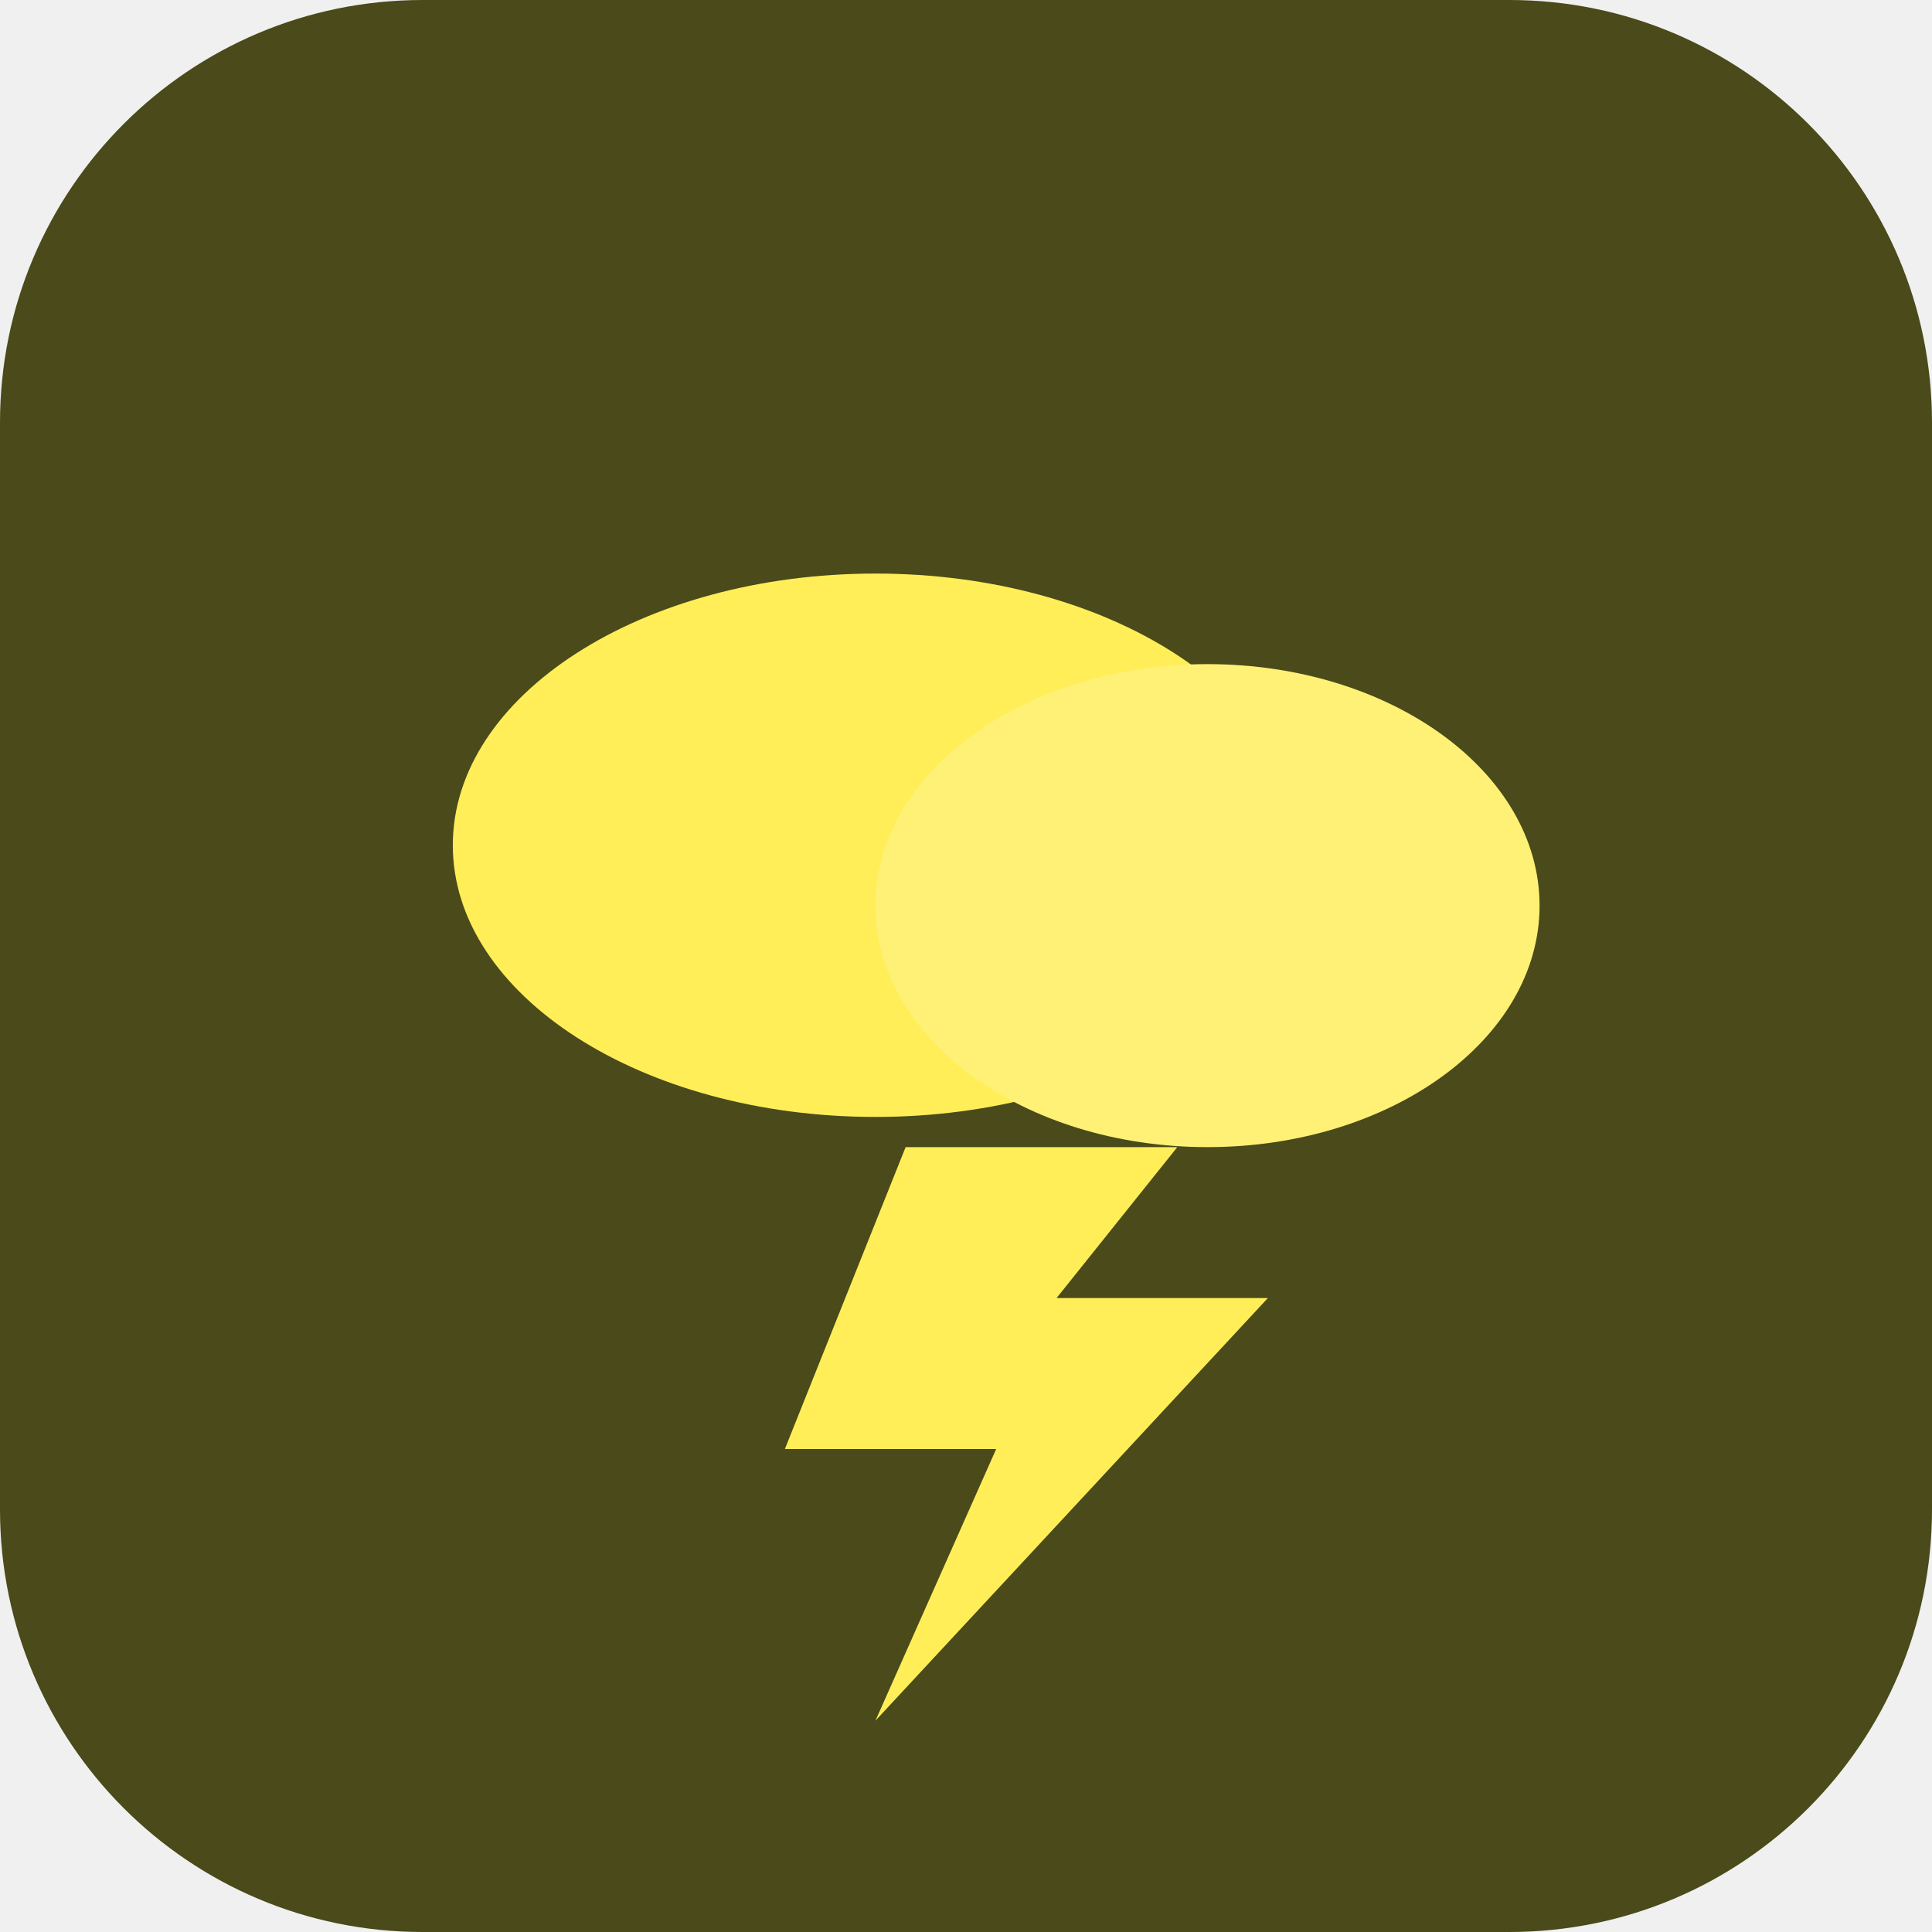
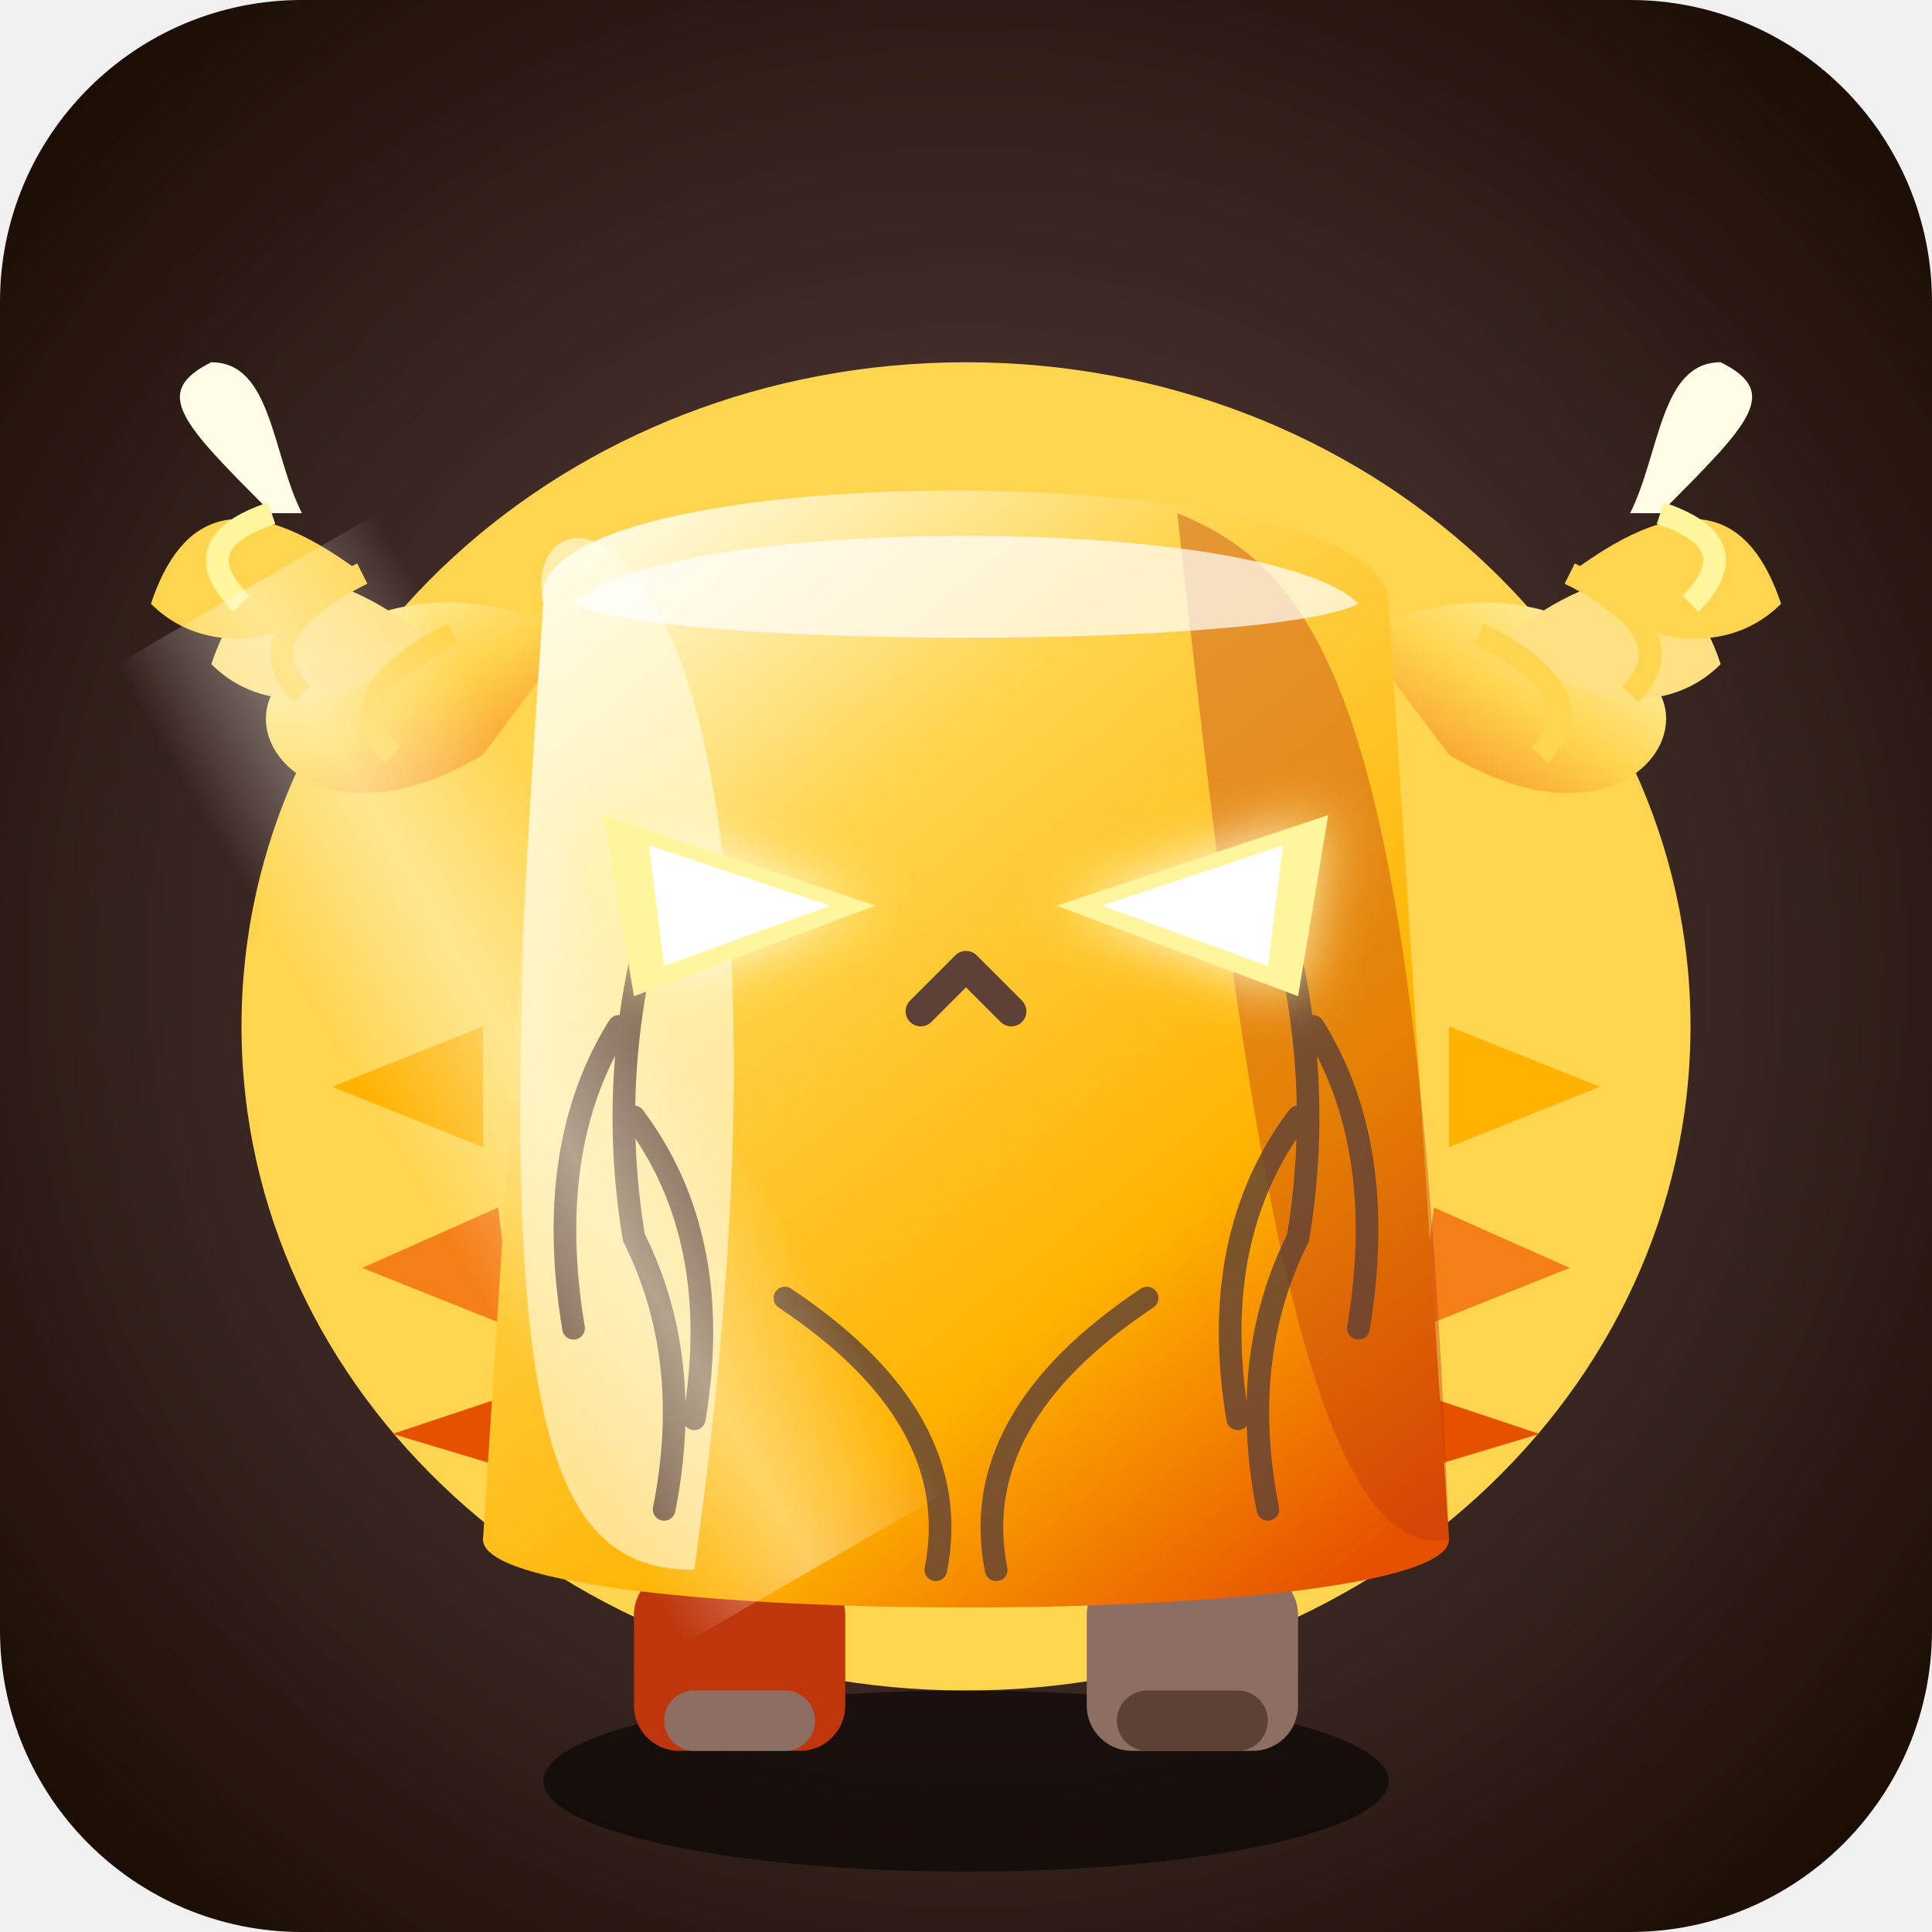
<svg xmlns="http://www.w3.org/2000/svg" viewBox="0 0 128 128" fill="none" aria-hidden="true">
+   <defs>
+     <radialGradient id="goldBg" cx="50%" cy="50%" r="65%">
+       <stop offset="0%" stop-color="#8D6E63" stop-opacity="0.4" />
+       <stop offset="40%" stop-color="#3E2723" stop-opacity="0.95" />
+       <stop offset="100%" stop-color="#1A0C03" />
+     </radialGradient>
+     <linearGradient id="goldBodyGrad" x1="15%" y1="0%" x2="85%" y2="100%">
+       <stop offset="0%" stop-color="#FFFDE7" />
+       <stop offset="30%" stop-color="#FFD54F" />
+       <stop offset="70%" stop-color="#FFB300" />
+       <stop offset="100%" stop-color="#E65100" />
+     </linearGradient>
+     <linearGradient id="goldHornLeft" x1="0%" y1="0%" x2="100%" y2="100%">
+       <stop offset="0%" stop-color="#FFF9C4" />
+       <stop offset="50%" stop-color="#FFD54F" />
+       <stop offset="100%" stop-color="#F57F17" />
+     </linearGradient>
+     <linearGradient id="goldHornRight" x1="100%" y1="0%" x2="0%" y2="100%">
+       <stop offset="0%" stop-color="#FFF9C4" />
+       <stop offset="50%" stop-color="#FFD54F" />
+       <stop offset="100%" stop-color="#F57F17" />
+     </linearGradient>
+     <linearGradient id="goldShimmerGrad" x1="0%" y1="0%" x2="100%" y2="0%">
+       <stop offset="0%" stop-color="#FFFFFF" stop-opacity="0" />
+       <stop offset="50%" stop-color="#FFFDE7" stop-opacity="0.6" />
+       <stop offset="100%" stop-color="#FFFFFF" stop-opacity="0" />
+     </linearGradient>
+     <filter id="goldEyeGlow" x="-50%" y="-50%" width="200%" height="200%">
+       <feGaussianBlur stdDeviation="2" result="blur" />
+       <feMerge>
+         <feMergeNode in="blur" />
+         <feMergeNode in="SourceGraphic" />
+       </feMerge>
+     </filter>
+   </defs>
  <style>
-     .el { transform-box: fill-box; transform-origin: center; }
-     .bob { animation: bob 2.8s ease-in-out infinite; }
-     .sway { animation: sway 3.2s ease-in-out infinite; }
-     .floaty { animation: floaty 3.6s ease-in-out infinite; }
-     .flash { animation: flash 2.8s ease-in-out infinite; }
-     @keyframes bob { 0%,100% { transform: translateY(0); } 50% { transform: translateY(-3px); } }
-     @keyframes sway { 0%,100% { transform: rotate(-3deg); } 50% { transform: rotate(3deg); } }
-     @keyframes floaty { 0%,100% { transform: translateY(0); } 50% { transform: translateY(-5px); } }
-     @keyframes flash { 0%,72%,100% { opacity: 1; } 78% { opacity: .35; } 84% { opacity: 1; } }
-     @media (prefers-reduced-motion: reduce) { .el { animation: none !important; } }
+     .el{transform-box:fill-box;transform-origin:center}
+     .bob{animation:bob 2.8s ease-in-out infinite}
+     .pulse-eye{animation:eyePulse 2.4s ease-in-out infinite alternate}
+     .shimmer{animation:shimmer 2.5s ease-in-out infinite}
+     .glow{animation:glow 3s ease-in-out infinite}
+     @keyframes bob{0%,100%{transform:translateY(0)}50%{transform:translateY(-3px)}}
+     @keyframes eyePulse{0%{opacity:.85;transform:scale(.98)}100%{opacity:1;transform:scale(1.03)}}
+     @keyframes shimmer{0%{transform:translateX(-100%)}100%{transform:translateX(100%)}}
+     @keyframes glow{0%,100%{opacity:.3}50%{opacity:.6}}
+     @media(prefers-reduced-motion:reduce){.el{animation:none!important}}
  </style>
-   <rect width="128" height="128" rx="28" fill="#4a4a1a" />
-   <ellipse class="el floaty" cx="58" cy="56" rx="28" ry="18" fill="#ffee58" />
-   <ellipse class="el floaty" cx="80" cy="60" rx="22" ry="16" fill="#fff176" />
-   <path class="el flash" d="M60 76 L52 96 L66 96 L58 114 L84 86 L70 86 L78 76 Z" fill="#ffee58" />
+   <rect width="128" height="128" rx="20" fill="url(#goldBg)" />
+   <ellipse class="glow" cx="64" cy="68" rx="48" ry="44" fill="#FFD54F" />
+   <g class="el bob">
+     <ellipse cx="64" cy="118" rx="28" ry="6" fill="#000000" opacity="0.55" />
+     <rect x="42" y="104" width="14" height="12" rx="3" fill="#BF360C" />
+     <rect x="44" y="112" width="10" height="4" rx="2" fill="#8D6E63" />
+     <rect x="72" y="104" width="14" height="12" rx="3" fill="#8D6E63" />
+     <rect x="74" y="112" width="10" height="4" rx="2" fill="#5D4037" />
+     <path d="M 38 42 C 30 38, 22 40, 18 46 C 16 50, 22 56, 32 50 Z" fill="url(#goldHornLeft)" />
+     <path d="M 28 42 C 20 36, 16 38, 14 44 C 18 48, 24 46, 26 44 Z" fill="#FFE082" />
+     <path d="M 24 38 C 16 32, 12 34, 10 40 C 14 44, 20 42, 22 40 Z" fill="#FFD54F" />
+     <path d="M 18 34 C 12 28, 10 26, 14 24 C 18 24, 18 30, 20 34 Z" fill="#FFFDE7" />
+     <path d="M 30 42 Q 22 46 26 50" stroke="#FFD54F" stroke-width="1.5" fill="none" />
+     <path d="M 24 38 Q 16 42 20 46" stroke="#FFD54F" stroke-width="1.5" fill="none" />
+     <path d="M 18 34 Q 12 36 16 40" stroke="#FFF59D" stroke-width="1.5" fill="none" />
+     <path d="M 90 42 C 98 38, 106 40, 110 46 C 112 50, 106 56, 96 50 Z" fill="url(#goldHornRight)" />
+     <path d="M 100 42 C 108 36, 112 38, 114 44 C 110 48, 104 46, 102 44 Z" fill="#FFE082" />
+     <path d="M 104 38 C 112 32, 116 34, 118 40 C 114 44, 108 42, 106 40 Z" fill="#FFD54F" />
+     <path d="M 110 34 C 116 28, 118 26, 114 24 C 110 24, 110 30, 108 34 Z" fill="#FFFDE7" />
+     <path d="M 98 42 Q 106 46 102 50" stroke="#FFD54F" stroke-width="1.5" fill="none" />
+     <path d="M 104 38 Q 112 42 108 46" stroke="#FFD54F" stroke-width="1.5" fill="none" />
+     <path d="M 110 34 Q 116 36 112 40" stroke="#FFF59D" stroke-width="1.5" fill="none" />
+     <path d="M 32 68 L 22 72 L 32 76 Z" fill="#FFB300" />
+     <path d="M 33 80 L 24 84 L 34 88 Z" fill="#F57F17" />
+     <path d="M 35 92 L 26 95 L 36 98 Z" fill="#E65100" />
+     <path d="M 96 68 L 106 72 L 96 76 Z" fill="#FFB300" />
+     <path d="M 95 80 L 104 84 L 94 88 Z" fill="#F57F17" />
+     <path d="M 93 92 L 102 95 L 92 98 Z" fill="#E65100" />
+     <path d="M 36 40 C 34 30, 92 30, 92 40 L 96 102 C 96 108, 32 108, 32 102 Z" fill="url(#goldBodyGrad)" />
+     <path d="M 36 40 C 34 30, 56 32, 46 104 C 36 104, 32 94, 36 40 Z" fill="#FFFDE7" opacity="0.6" />
+     <path d="M 78 34 C 88 38, 94 48, 96 102 C 86 104, 82 70, 78 34 Z" fill="#BF360C" opacity="0.4" />
+     <path d="M 38 40 C 44 34, 84 34, 90 40 C 84 43, 44 43, 38 40 Z" fill="#FFFFFF" opacity="0.7" />
+     <g stroke="#5D4037" stroke-width="1.5" stroke-linecap="round" fill="none" opacity="0.8">
+       <path d="M 44 58 Q 40 70 42 82 Q 46 90 44 100" />
+       <path d="M 42 74 Q 48 82 46 94" />
+       <path d="M 41 68 Q 36 76 38 88" />
+       <path d="M 84 58 Q 88 70 86 82 Q 82 90 84 100" />
+       <path d="M 86 74 Q 80 82 82 94" />
+       <path d="M 87 68 Q 92 76 90 88" />
+       <path d="M 52 86 Q 64 94 62 104" />
+       <path d="M 76 86 Q 64 94 66 104" />
+     </g>
+     <g class="pulse-eye" filter="url(#goldEyeGlow)">
+       <polygon points="40,54 58,60 42,66" fill="#FFF59D" />
+       <polygon points="43,56 55,60 44,64" fill="#FFFFFF" />
+       <polygon points="88,54 70,60 86,66" fill="#FFF59D" />
+       <polygon points="85,56 73,60 84,64" fill="#FFFFFF" />
+     </g>
+     <path d="M 61 67 L 64 64 L 67 67" stroke="#5D4037" stroke-width="2" stroke-linecap="round" stroke-linejoin="round" fill="none" />
+     <rect class="shimmer" x="20" y="30" width="20" height="75" fill="url(#goldShimmerGrad)" transform="rotate(-30 40 60)" opacity="0.7" />
+   </g>
</svg>
